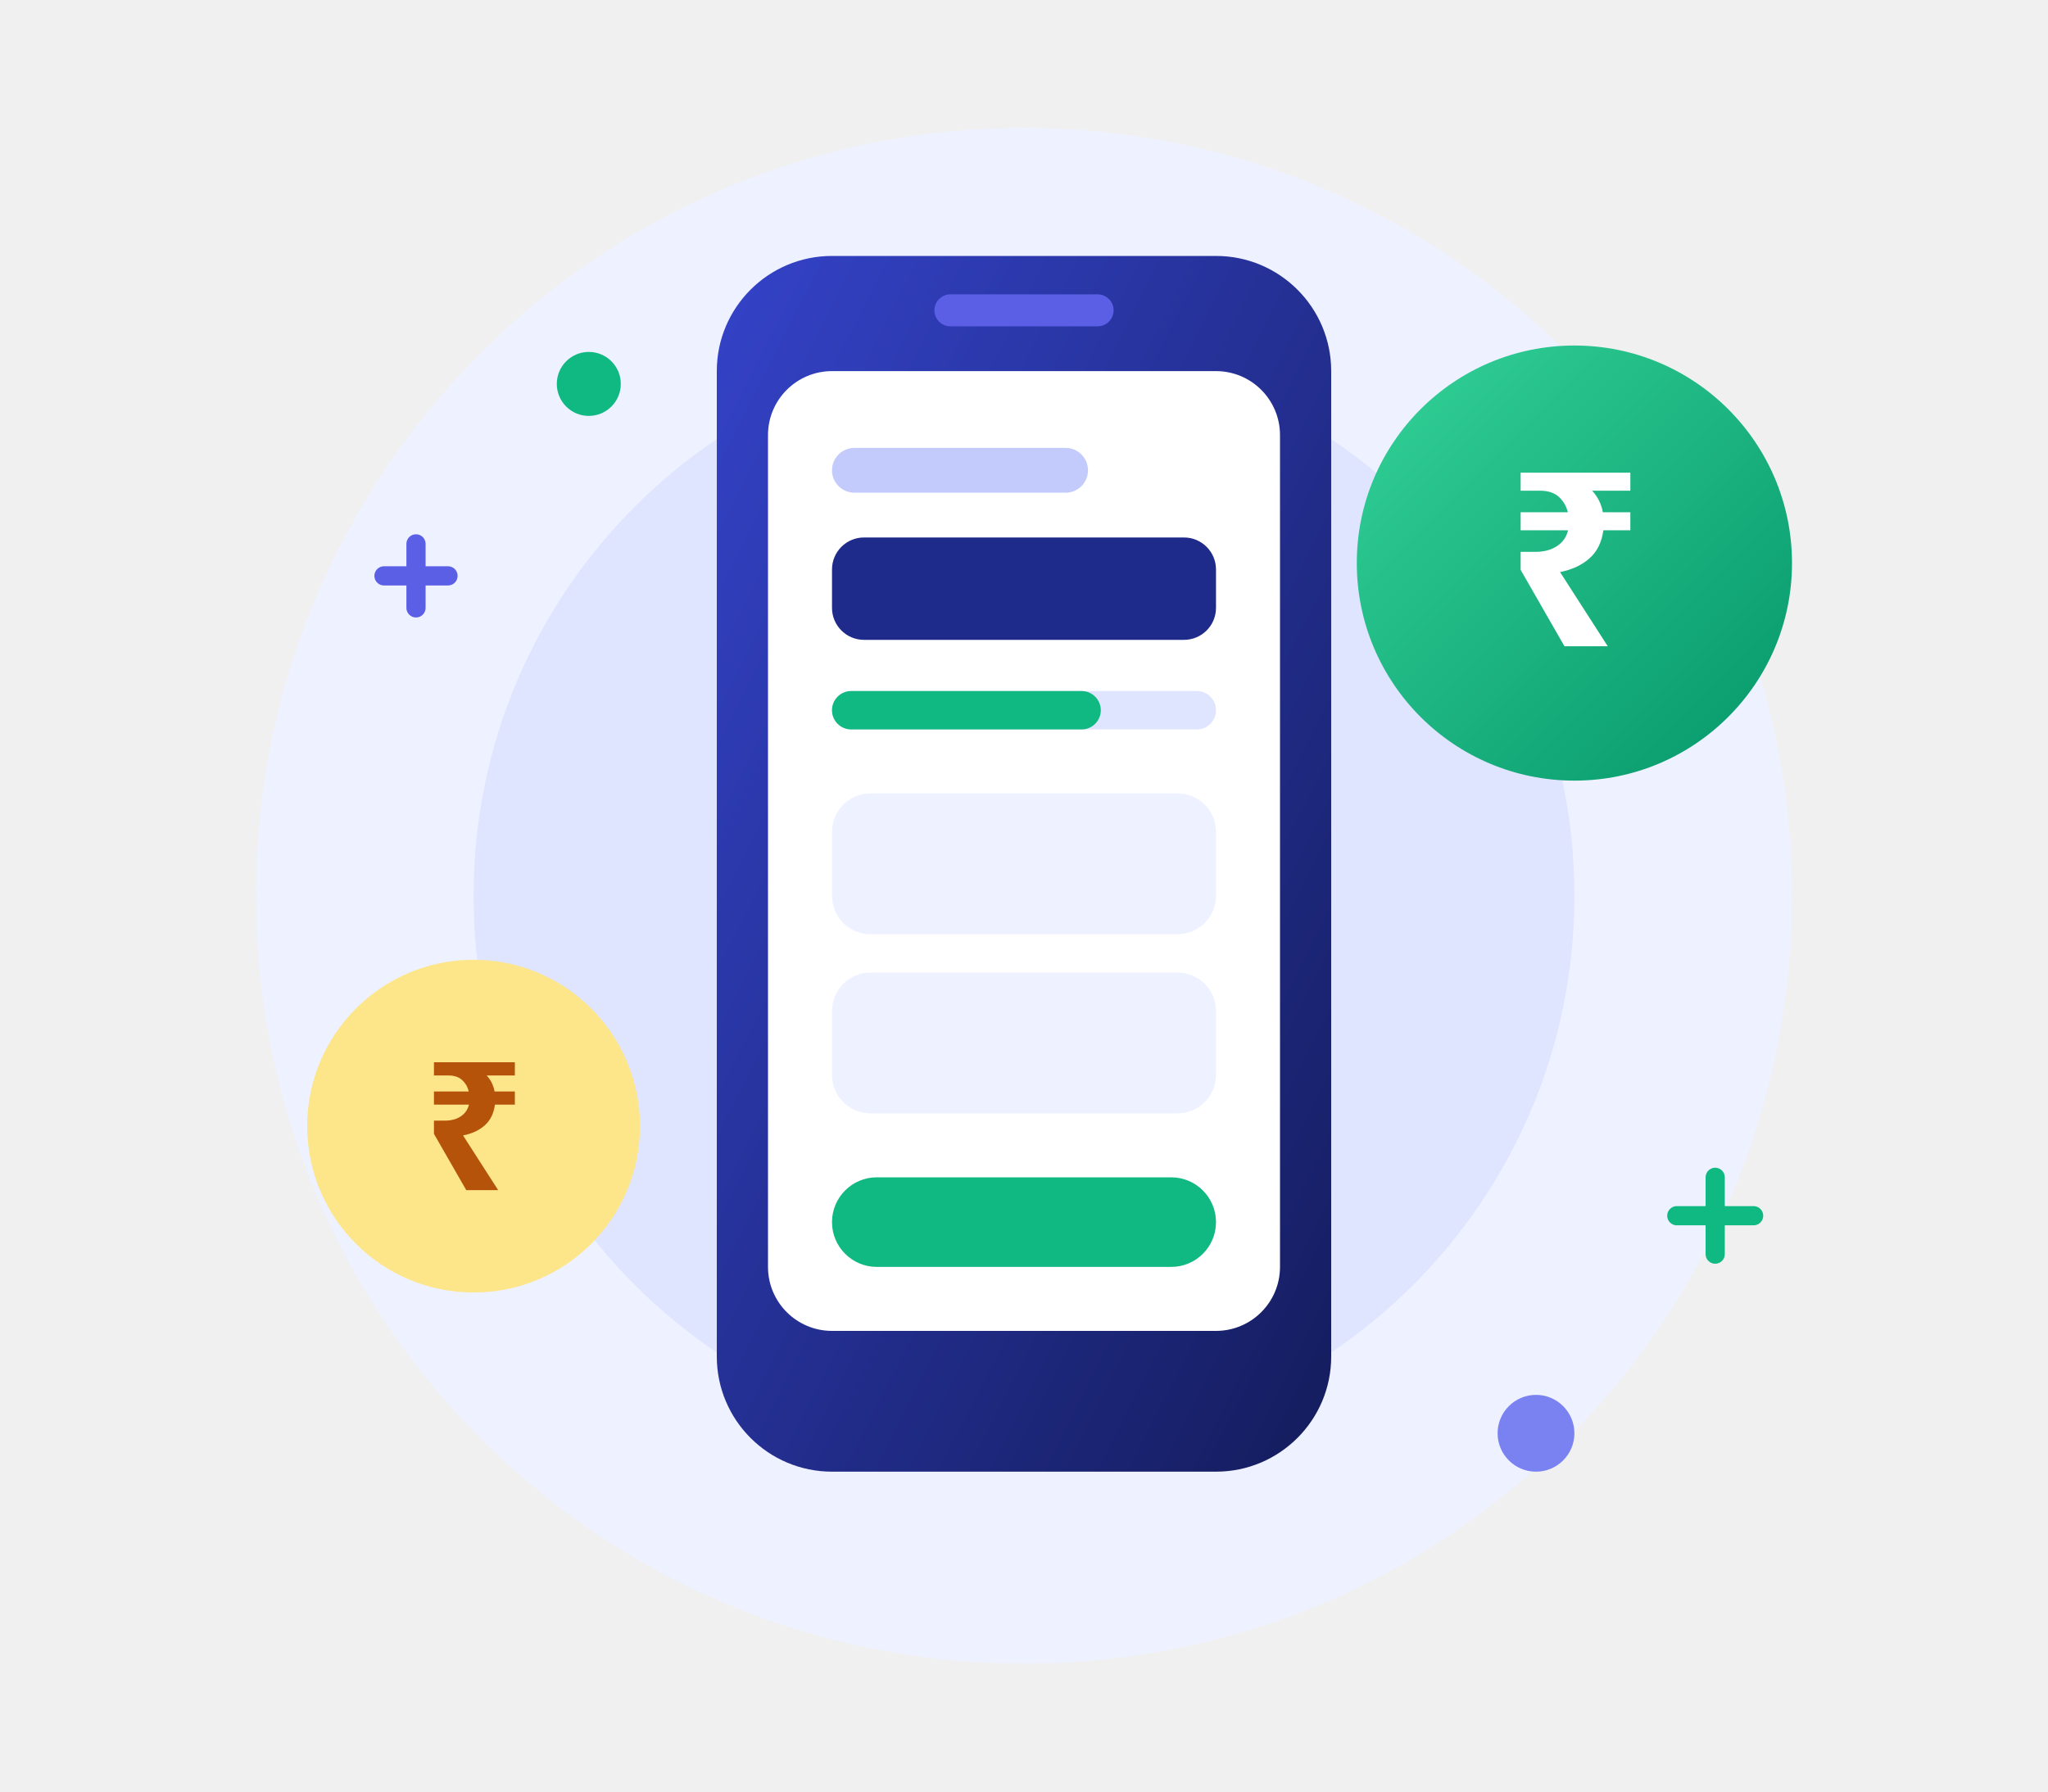
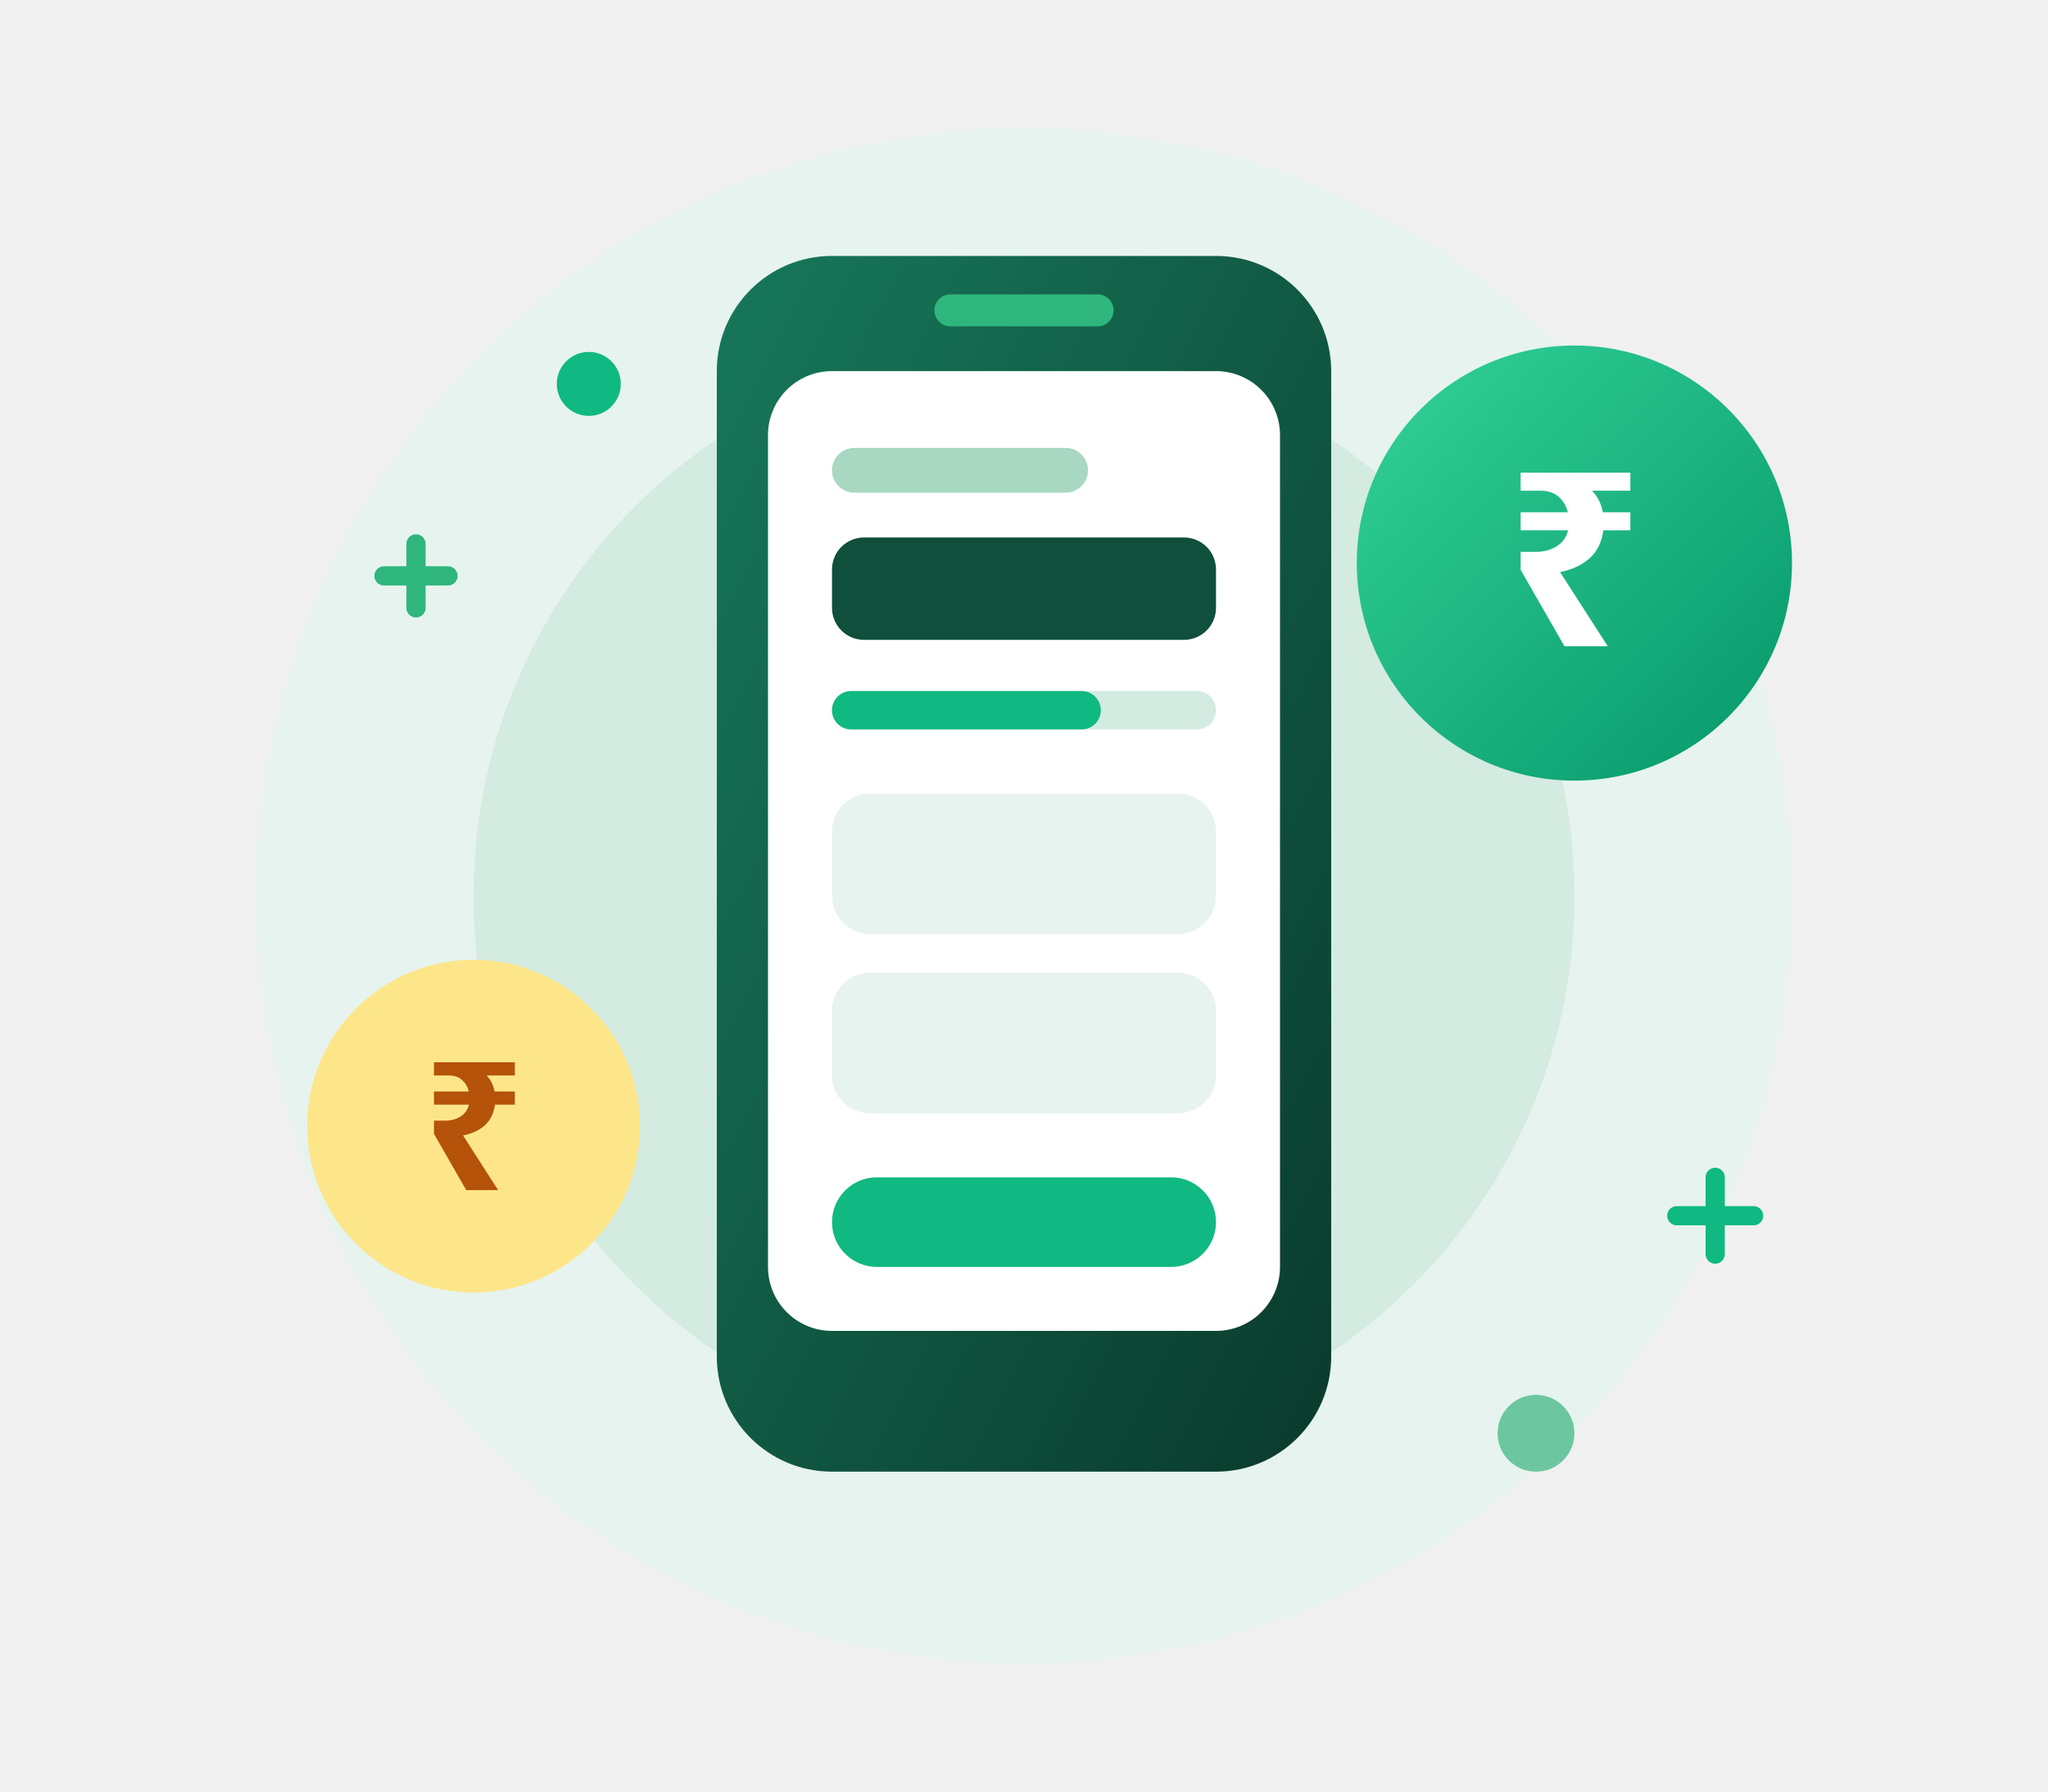
<svg xmlns="http://www.w3.org/2000/svg" viewBox="0 0 320 280">
  <defs>
    <linearGradient id="p" x1="0" y1="0" x2="1" y2="1">
-       <stop offset="0" stop-color="#3443C9" />
-       <stop offset="1" stop-color="#141C5C" />
+       <stop offset="0" stop-color="#17785A" />
+       <stop offset="1" stop-color="#0A3A2C" />
    </linearGradient>
    <linearGradient id="g" x1="0" y1="0" x2="1" y2="1">
      <stop offset="0" stop-color="#34D399" />
      <stop offset="1" stop-color="#059669" />
    </linearGradient>
  </defs>
-   <circle cx="160" cy="140" r="120" fill="#EEF1FF" />
-   <circle cx="160" cy="140" r="86" fill="#DFE4FF" />
+   <circle cx="160" cy="140" r="120" fill="#E7F3EE" />
+   <circle cx="160" cy="140" r="86" fill="#D3EBE0" />
  <rect x="112" y="40" width="96" height="190" rx="18" fill="url(#p)" />
  <rect x="120" y="58" width="80" height="150" rx="10" fill="#fff" />
-   <rect x="146" y="46" width="28" height="5" rx="2.5" fill="#5B5FE6" />
-   <rect x="130" y="70" width="40" height="7" rx="3.5" fill="#C3CBFD" />
-   <rect x="130" y="84" width="60" height="16" rx="5" fill="#1F2B8A" />
-   <rect x="130" y="108" width="60" height="6" rx="3" fill="#DFE4FF" />
+   <rect x="146" y="46" width="28" height="5" rx="2.5" fill="#2FB67C" />
+   <rect x="130" y="70" width="40" height="7" rx="3.5" fill="#A8D8C2" />
+   <rect x="130" y="84" width="60" height="16" rx="5" fill="#0F4F3C" />
+   <rect x="130" y="108" width="60" height="6" rx="3" fill="#D3EBE0" />
  <rect x="130" y="108" width="42" height="6" rx="3" fill="#10B981" />
-   <rect x="130" y="124" width="60" height="22" rx="6" fill="#EEF1FF" />
-   <rect x="130" y="152" width="60" height="22" rx="6" fill="#EEF1FF" />
+   <rect x="130" y="124" width="60" height="22" rx="6" fill="#E7F3EE" />
+   <rect x="130" y="152" width="60" height="22" rx="6" fill="#E7F3EE" />
  <rect x="130" y="184" width="60" height="14" rx="7" fill="#10B981" />
  <circle cx="246" cy="88" r="34" fill="url(#g)" />
  <text x="246" y="101" font-family="Arial" font-size="38" font-weight="700" fill="#fff" text-anchor="middle">₹</text>
  <circle cx="74" cy="176" r="26" fill="#FDE68A" />
  <text x="74" y="186" font-family="Arial" font-size="28" font-weight="700" fill="#B45309" text-anchor="middle">₹</text>
-   <path d="M60 90l10 0M65 85l0 10" stroke="#5B5FE6" stroke-width="3" stroke-linecap="round" />
+   <path d="M60 90l10 0M65 85l0 10" stroke="#2FB67C" stroke-width="3" stroke-linecap="round" />
  <path d="M262 190l12 0M268 184l0 12" stroke="#10B981" stroke-width="3" stroke-linecap="round" />
  <circle cx="92" cy="60" r="5" fill="#10B981" />
-   <circle cx="240" cy="224" r="6" fill="#7A82F2" />
+   <circle cx="240" cy="224" r="6" fill="#6CC7A0" />
</svg>
